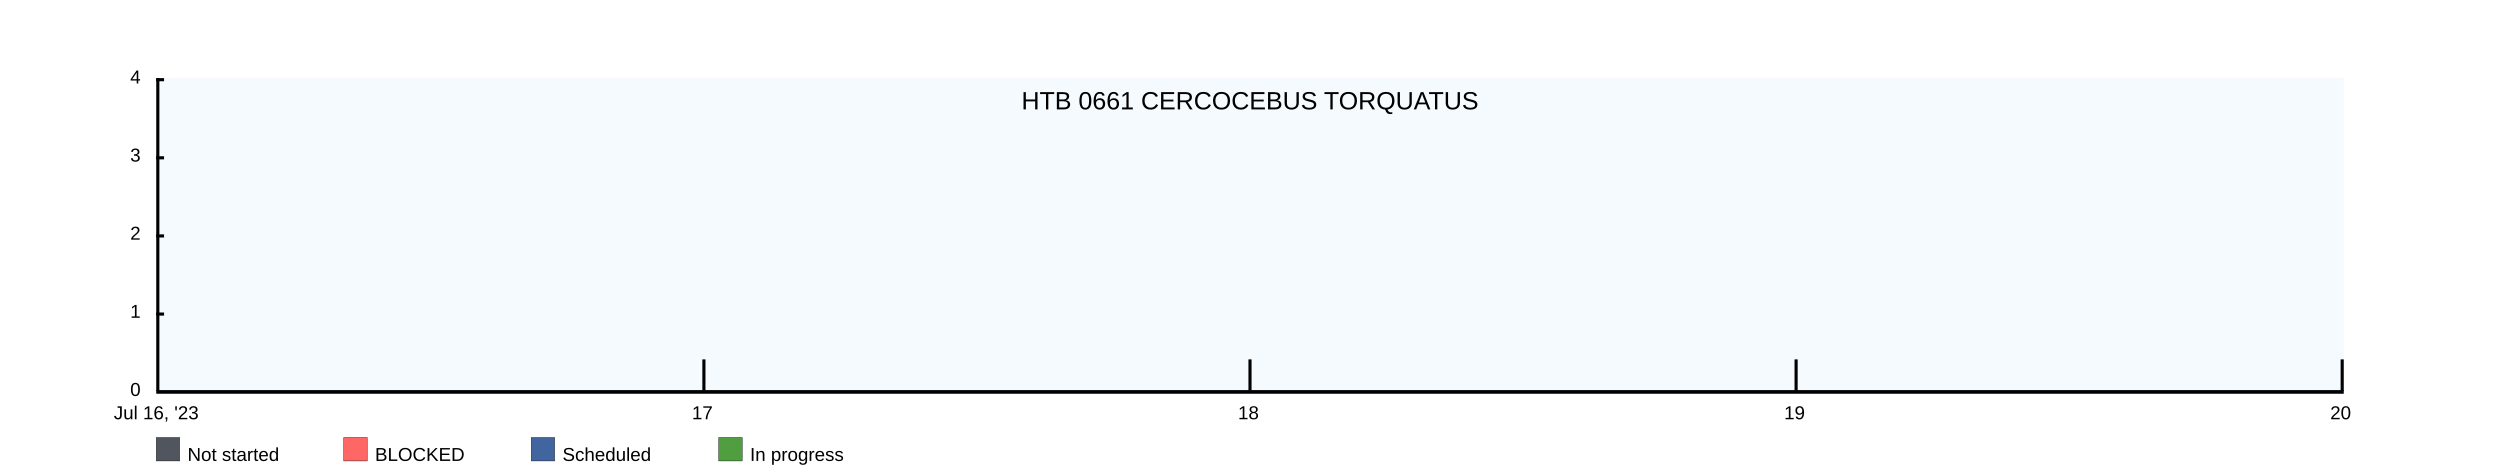
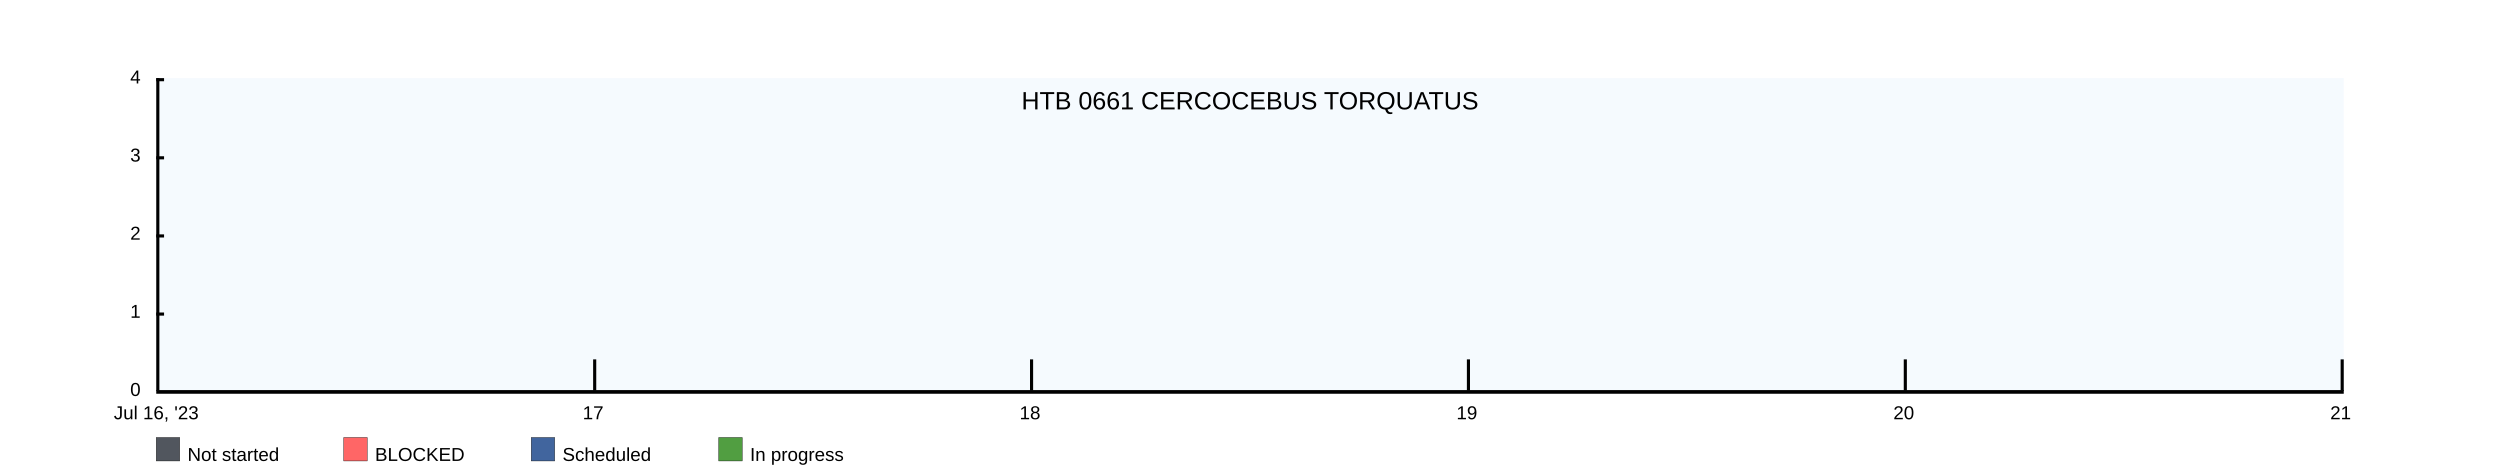
<svg xmlns="http://www.w3.org/2000/svg" width="1600" height="300">
  <rect x="100" y="50" width="1400" height="200" fill="rgba(221, 239, 250, .3)" />
  <clipPath id="theGraph">
    <rect x="100" y="50" width="1400" height="200" fill="black" />
  </clipPath>
  <rect x="100" y="280" width="15" height="15" fill="#51565E" stroke="black" stroke-width="0.25" />
  <text x="120" y="295" font-family="Arial" font-size="12" fill="black">Not started</text>
  <rect x="220" y="280" width="15" height="15" fill="#FF6666" stroke="black" stroke-width="0.25" />
  <text x="240" y="295" font-family="Arial" font-size="12" fill="black">BLOCKED</text>
  <rect x="340" y="280" width="15" height="15" fill="#41659E" stroke="black" stroke-width="0.25" />
  <text x="360" y="295" font-family="Arial" font-size="12" fill="black">Scheduled</text>
  <rect x="460" y="280" width="15" height="15" fill="#519E41" stroke="black" stroke-width="0.25" />
  <text x="480" y="295" font-family="Arial" font-size="12" fill="black">In progress</text>
-   <path d="M 100 250 M 100 250 C 100 250 450 250 450 250 C 450 250 800 250 800 250 C 800 250 1150 250 1150 250 C 1150 250 1500 250 1500 250 C 1500 250 1500 250 1500 250 C 1500 250 100 250 100 250 Z" fill="#519E41" stroke="black" stroke-width="0.25" />
-   <path d="M 100 250 M 100 250 C 100 250 450 250 450 250 C 450 250 800 250 800 250 C 800 250 1150 250 1150 250 C 1150 250 1500 250 1500 250 C 1500 250 1500 250 1500 250 C 1500 250 100 250 100 250 Z" fill="#41659E" stroke="black" stroke-width="0.25" />
-   <path d="M 100 250 M 100 250 C 100 250 450 250 450 250 C 450 250 800 250 800 250 C 800 250 1150 250 1150 250 C 1150 250 1500 250 1500 250 C 1500 250 1500 250 1500 250 C 1500 250 100 250 100 250 Z" fill="#FF6666" stroke="black" stroke-width="0.25" />
-   <path d="M 100 250 M 100 250 C 100 250 450 250 450 250 C 450 250 800 250 800 250 C 800 250 1150 250 1150 250 C 1150 250 1500 250 1500 250 C 1500 250 1500 250 1500 250 C 1500 250 100 250 100 250 Z" fill="#51565E" stroke="black" stroke-width="0.25" />
+   <path d="M 100 250 M 100 250 C 100 250 380 250 380 250 C 380 250 660 250 660 250 C 660 250 940 250 940 250 C 940 250 1220 250 1220 250 C 1220 250 1500 250 1500 250 C 1500 250 1500 250 1500 250 C 1500 250 100 250 100 250 Z" fill="#519E41" stroke="black" stroke-width="0.25" />
+   <path d="M 100 250 M 100 250 C 100 250 380 250 380 250 C 380 250 660 250 660 250 C 660 250 940 250 940 250 C 940 250 1220 250 1220 250 C 1220 250 1500 250 1500 250 C 1500 250 1500 250 1500 250 C 1500 250 100 250 100 250 Z" fill="#41659E" stroke="black" stroke-width="0.25" />
+   <path d="M 100 250 M 100 250 C 100 250 380 250 380 250 C 380 250 660 250 660 250 C 660 250 940 250 940 250 C 940 250 1220 250 1220 250 C 1220 250 1500 250 1500 250 C 1500 250 1500 250 1500 250 C 1500 250 100 250 100 250 Z" fill="#FF6666" stroke="black" stroke-width="0.25" />
+   <path d="M 100 250 M 100 250 C 100 250 380 250 380 250 C 380 250 660 250 660 250 C 660 250 940 250 940 250 C 940 250 1220 250 1220 250 C 1220 250 1500 250 1500 250 C 1500 250 1500 250 1500 250 C 1500 250 100 250 100 250 Z" fill="#51565E" stroke="black" stroke-width="0.25" />
  <text x="800" y="70" font-family="Arial" font-size="16" fill="black" text-anchor="middle" alignment-baseline="middle">HTB 0661 CERCOCEBUS TORQUATUS</text>
  <rect x="100" y="250" width="1400" height="2" fill="black" />
  <rect x="100" y="50" width="5" height="2" fill="black" />
  <rect x="100" y="100" width="5" height="2" fill="black" />
  <rect x="100" y="150" width="5" height="2" fill="black" />
  <rect x="100" y="200" width="5" height="2" fill="black" />
  <text x="90" y="50" font-family="Arial" font-size="12" fill="black" text-anchor="end" dominant-baseline="middle">4</text>
  <text x="90" y="100" font-family="Arial" font-size="12" fill="black" text-anchor="end" dominant-baseline="middle">3</text>
  <text x="90" y="150" font-family="Arial" font-size="12" fill="black" text-anchor="end" dominant-baseline="middle">2</text>
  <text x="90" y="200" font-family="Arial" font-size="12" fill="black" text-anchor="end" dominant-baseline="middle">1</text>
  <text x="90" y="250" font-family="Arial" font-size="12" fill="black" text-anchor="end" dominant-baseline="middle">0</text>
  <text x="100" y="260" font-family="Arial" fill="black" text-anchor="middle" dominant-baseline="hanging">Jul 16, '23</text>
-   <text x="449.5" y="260" font-family="Arial" fill="black" text-anchor="middle" dominant-baseline="hanging">17</text>
-   <text x="799" y="260" font-family="Arial" fill="black" text-anchor="middle" dominant-baseline="hanging">18</text>
-   <text x="1148.5" y="260" font-family="Arial" fill="black" text-anchor="middle" dominant-baseline="hanging">19</text>
-   <text x="1498" y="260" font-family="Arial" fill="black" text-anchor="middle" dominant-baseline="hanging">20</text>
+   <text x="379.6" y="260" font-family="Arial" fill="black" text-anchor="middle" dominant-baseline="hanging">17</text>
+   <text x="659.2" y="260" font-family="Arial" fill="black" text-anchor="middle" dominant-baseline="hanging">18</text>
+   <text x="938.8" y="260" font-family="Arial" fill="black" text-anchor="middle" dominant-baseline="hanging">19</text>
+   <text x="1218.4" y="260" font-family="Arial" fill="black" text-anchor="middle" dominant-baseline="hanging">20</text>
+   <text x="1498" y="260" font-family="Arial" fill="black" text-anchor="middle" dominant-baseline="hanging">21</text>
  <rect x="100" y="50" width="2" height="200" fill="black" />
-   <rect x="449.5" y="230" width="2" height="20" fill="black" />
-   <rect x="799" y="230" width="2" height="20" fill="black" />
-   <rect x="1148.5" y="230" width="2" height="20" fill="black" />
+   <rect x="379.6" y="230" width="2" height="20" fill="black" />
+   <rect x="659.2" y="230" width="2" height="20" fill="black" />
+   <rect x="938.8" y="230" width="2" height="20" fill="black" />
+   <rect x="1218.4" y="230" width="2" height="20" fill="black" />
  <rect x="1498" y="230" width="2" height="20" fill="black" />
</svg>
